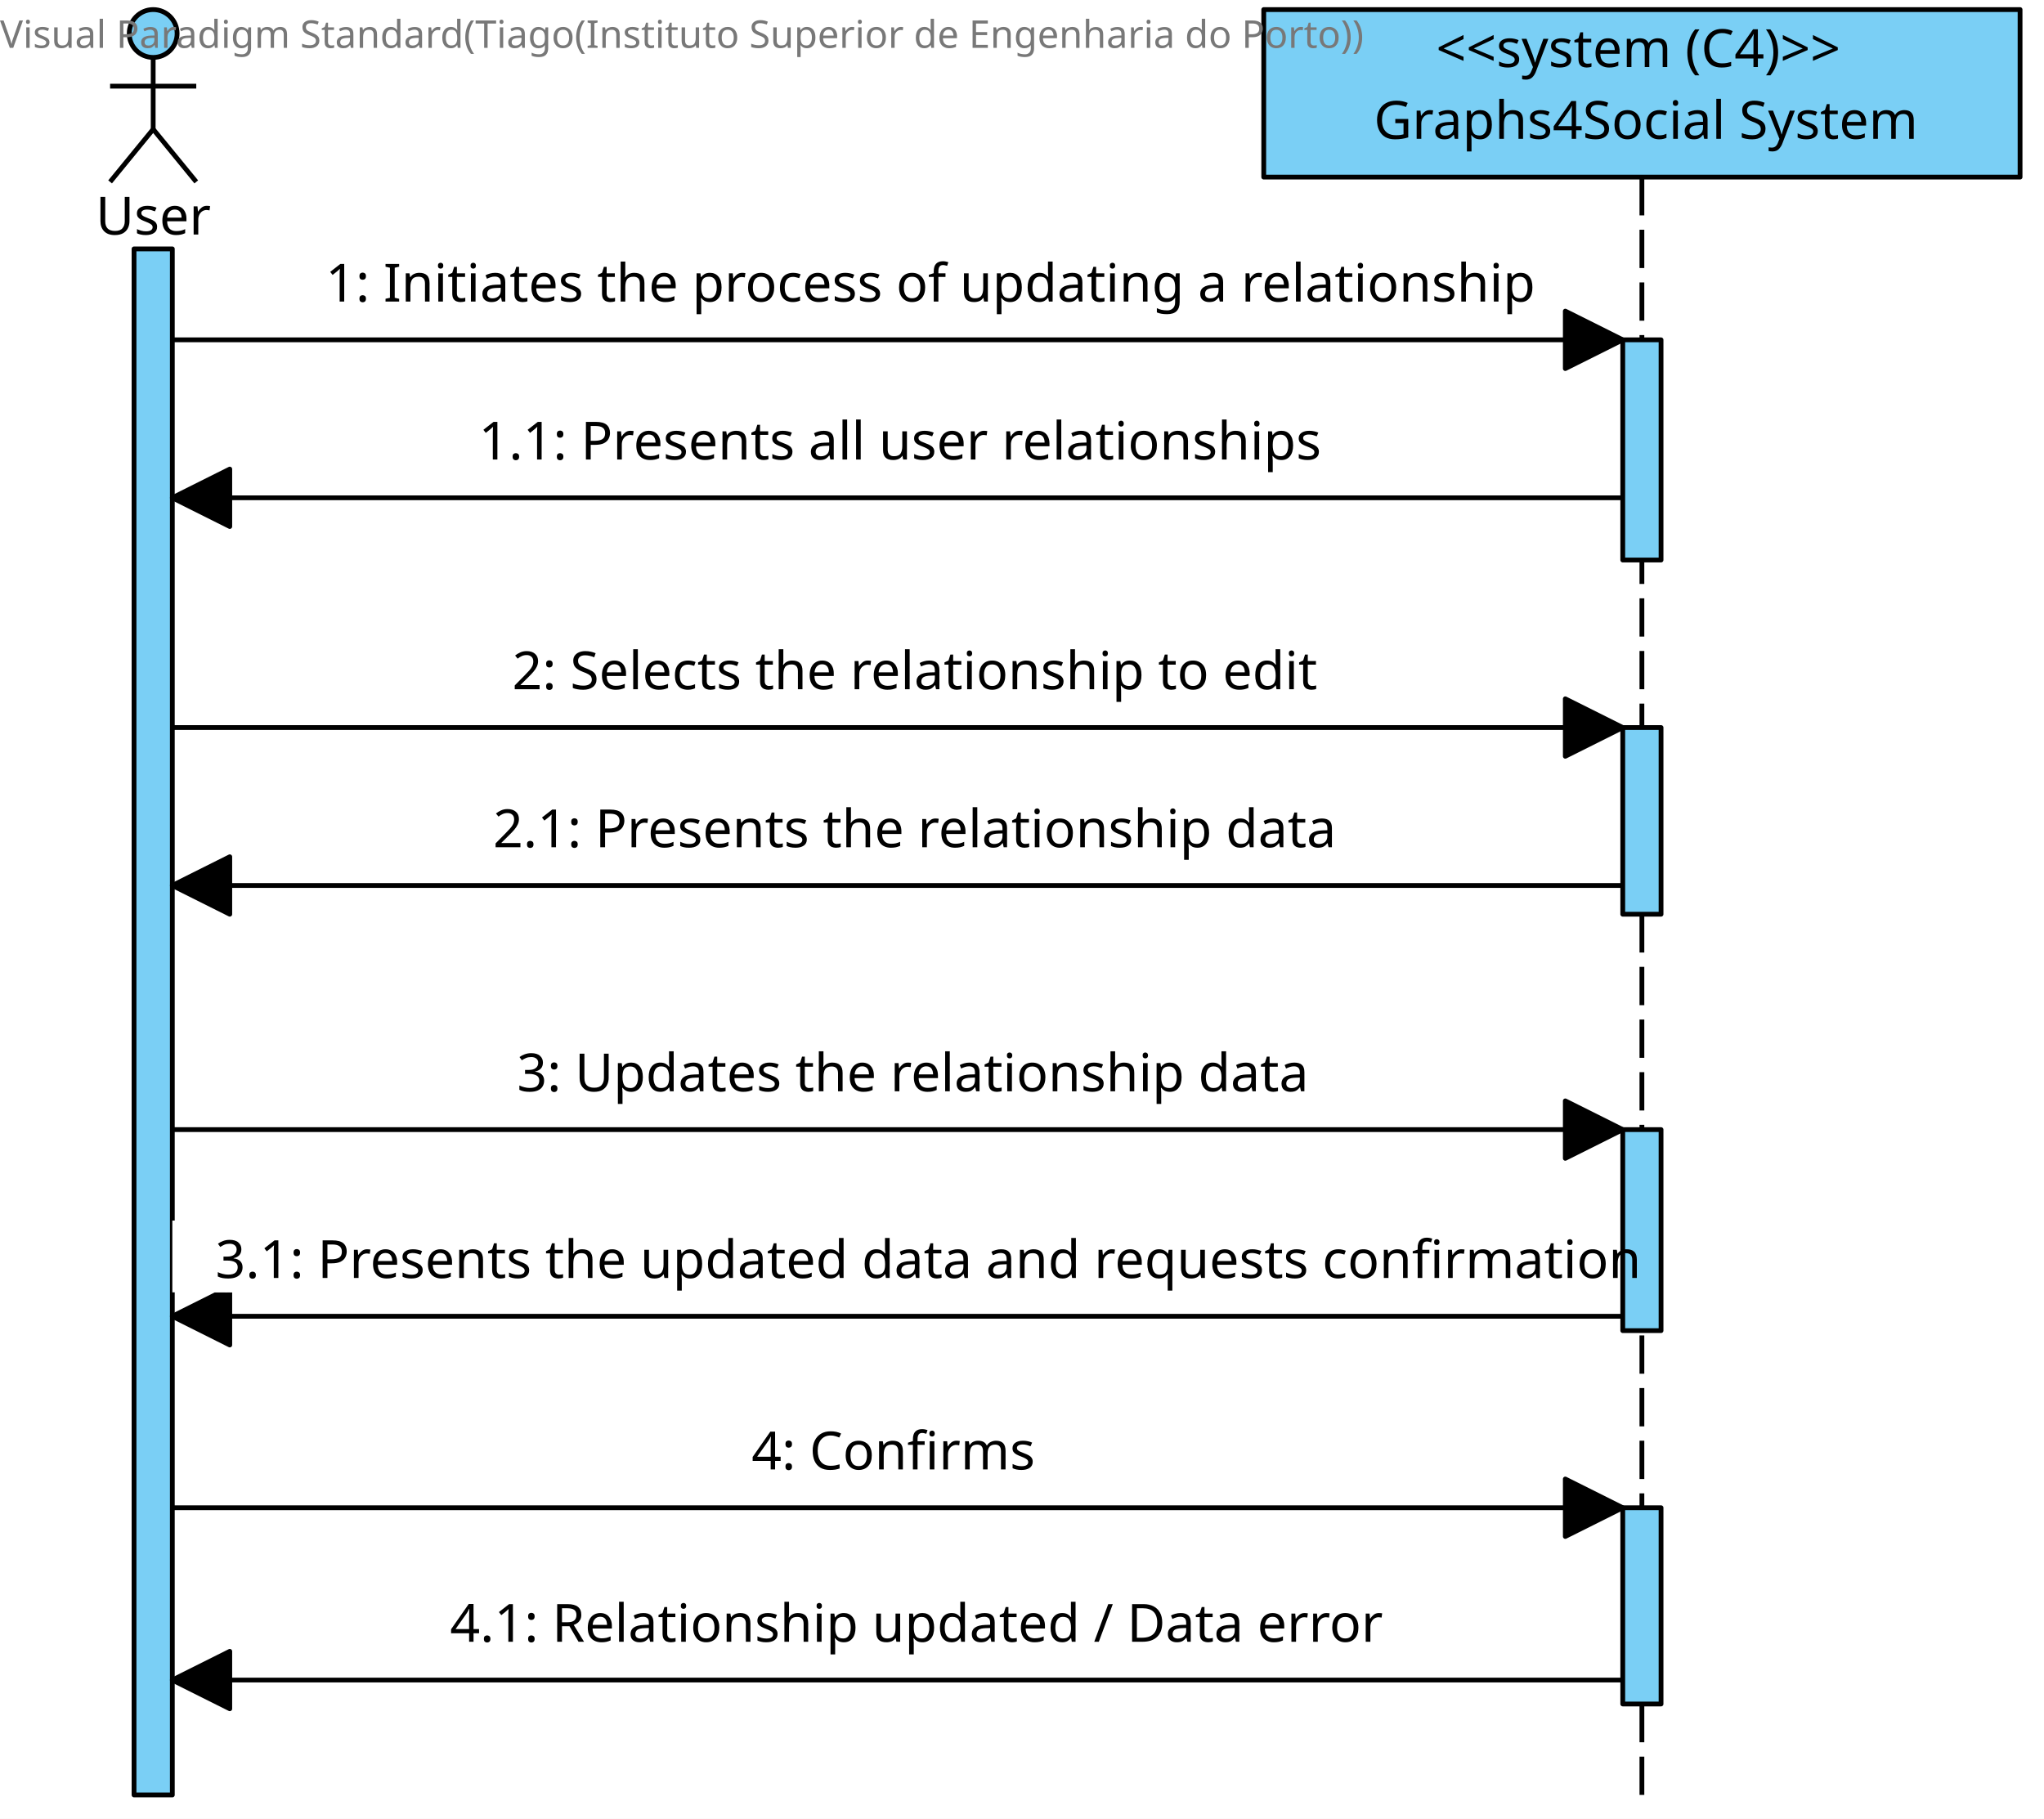
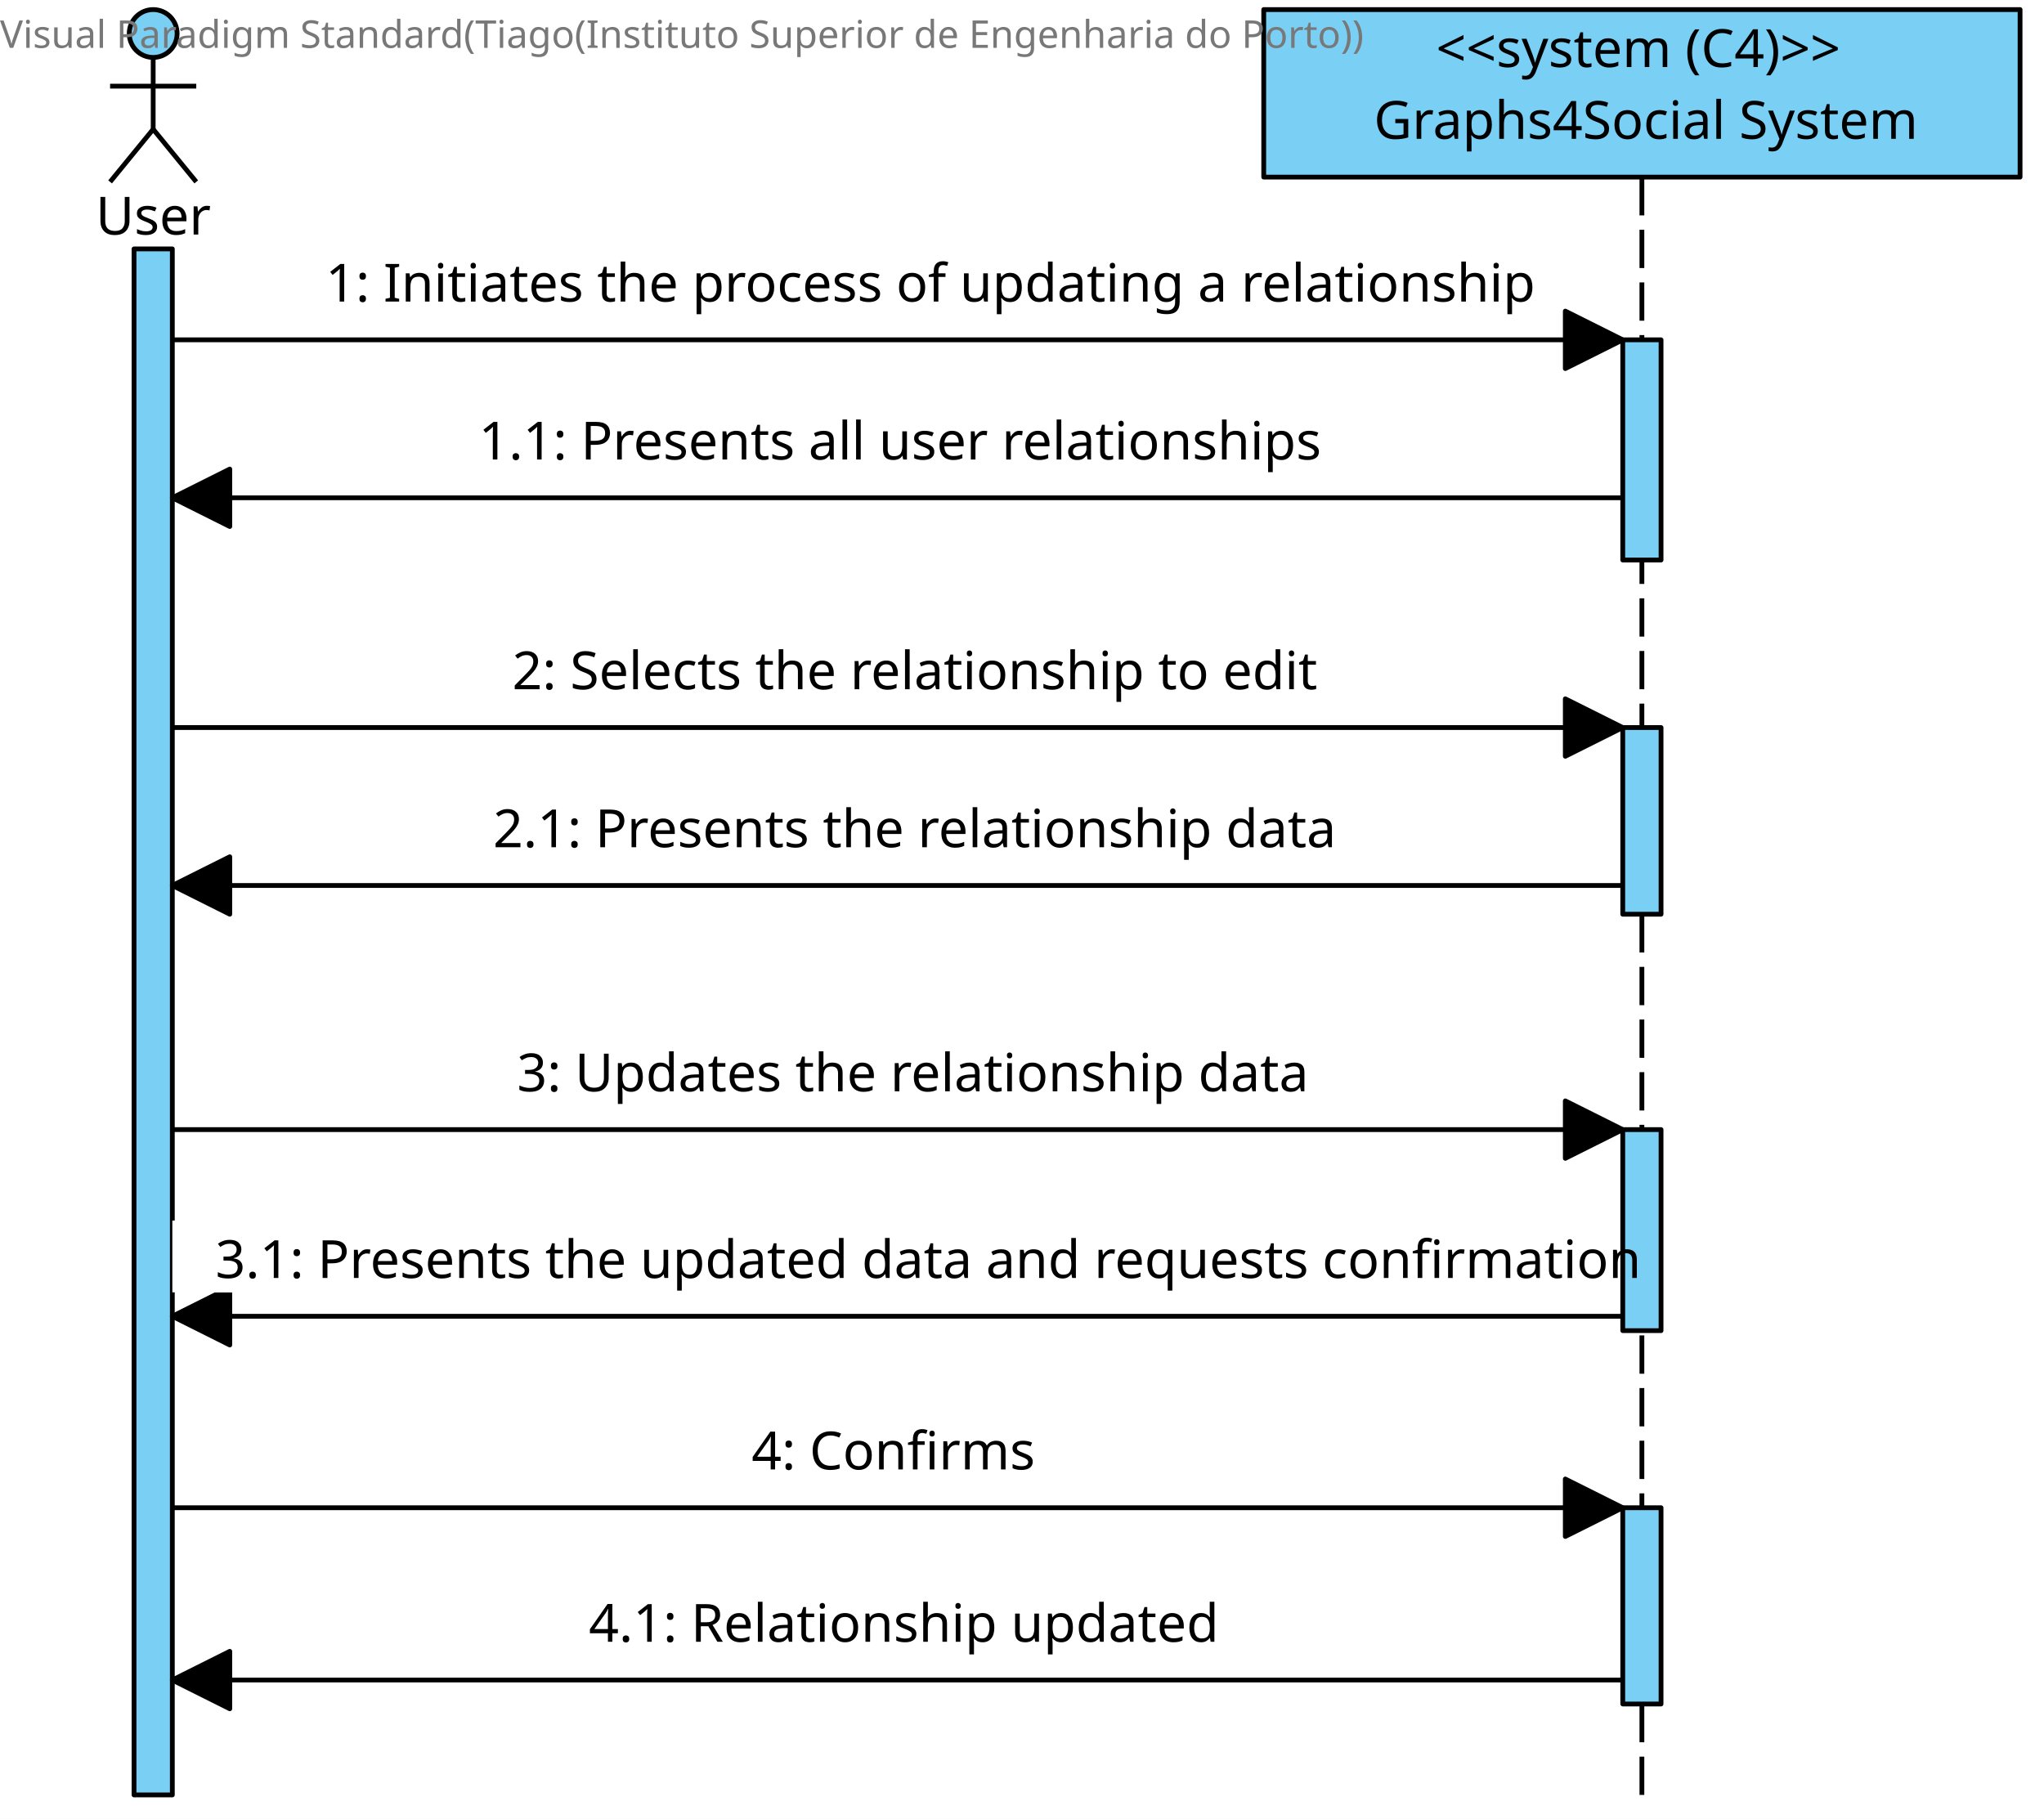
<svg xmlns="http://www.w3.org/2000/svg" fill-opacity="0" color-rendering="auto" color-interpolation="auto" text-rendering="auto" stroke="rgb(0,0,0)" stroke-linecap="square" width="427" stroke-miterlimit="10" shape-rendering="auto" stroke-opacity="0" fill="rgb(0,0,0)" stroke-dasharray="none" font-weight="normal" stroke-width="1" height="380" font-family="'Dialog'" font-style="normal" stroke-linejoin="miter" font-size="12px" stroke-dashoffset="0" image-rendering="auto">
  <defs id="genericDefs" />
  <g>
    <defs id="defs1">
      <clipPath clipPathUnits="userSpaceOnUse" id="clipPath1">
        <path d="M-7 -7 L71 -7 L71 385 L-7 385 L-7 -7 Z" />
      </clipPath>
      <clipPath clipPathUnits="userSpaceOnUse" id="clipPath2">
        <path d="M-7 -7 L170 -7 L170 385 L-7 385 L-7 -7 Z" />
      </clipPath>
      <clipPath clipPathUnits="userSpaceOnUse" id="clipPath3">
        <path d="M-7 -7 L19 -7 L19 57 L-7 57 L-7 -7 Z" />
      </clipPath>
      <clipPath clipPathUnits="userSpaceOnUse" id="clipPath4">
        <path d="M-7 -7 L19 -7 L19 50 L-7 50 L-7 -7 Z" />
      </clipPath>
      <clipPath clipPathUnits="userSpaceOnUse" id="clipPath5">
        <path d="M-7 -7 L19 -7 L19 53 L-7 53 L-7 -7 Z" />
      </clipPath>
      <clipPath clipPathUnits="userSpaceOnUse" id="clipPath6">
        <path d="M-7 -7 L19 -7 L19 52 L-7 52 L-7 -7 Z" />
      </clipPath>
      <clipPath clipPathUnits="userSpaceOnUse" id="clipPath7">
+         <path d="M-44 -15 L88 -15 L88 30 L-44 30 L-44 -15 Z" />
+       </clipPath>
+       <clipPath clipPathUnits="userSpaceOnUse" id="clipPath8">
        <path d="M-159 -30 L318 -30 L318 60 L-159 60 L-159 -30 Z" />
-       </clipPath>
-       <clipPath clipPathUnits="userSpaceOnUse" id="clipPath8">
-         <path d="M-44 -15 L88 -15 L88 30 L-44 30 L-44 -15 Z" />
      </clipPath>
      <clipPath clipPathUnits="userSpaceOnUse" id="clipPath9">
        <path d="M0 0 L407 0 L407 104 L0 104 L0 0 Z" />
      </clipPath>
      <clipPath clipPathUnits="userSpaceOnUse" id="clipPath10">
        <path d="M68 16 L68 31 L24 31 L24 16 ZM331 30 L331 45 L71 45 L71 30 ZM294 63 L294 78 L105 78 L105 63 ZM0 0 L0 104 L407 104 L407 11 L278 11 L278 0 Z" />
      </clipPath>
      <clipPath clipPathUnits="userSpaceOnUse" id="clipPath11">
        <path d="M294 30 L294 45 L105 45 L105 30 ZM290 78 L290 93 L111 93 L111 78 ZM0 0 L0 104 L407 104 L407 0 L331 0 L331 12 L71 12 L71 0 Z" />
      </clipPath>
      <clipPath clipPathUnits="userSpaceOnUse" id="clipPath12">
        <path d="M290 30 L290 45 L111 45 L111 30 ZM294 63 L294 78 L107 78 L107 63 ZM0 0 L0 104 L407 104 L407 0 Z" />
      </clipPath>
      <clipPath clipPathUnits="userSpaceOnUse" id="clipPath13">
        <path d="M294 30 L294 45 L107 45 L107 30 ZM289 81 L289 96 L113 96 L113 81 ZM0 0 L0 104 L407 104 L407 0 L290 0 L290 12 L111 12 L111 0 Z" />
      </clipPath>
      <clipPath clipPathUnits="userSpaceOnUse" id="clipPath14">
        <path d="M289 30 L289 45 L113 45 L113 30 ZM351 69 L351 84 L50 84 L50 69 ZM0 0 L0 104 L407 104 L407 0 Z" />
      </clipPath>
      <clipPath clipPathUnits="userSpaceOnUse" id="clipPath15">
        <path d="M351 30 L351 45 L50 45 L50 30 ZM239 70 L239 85 L162 85 L162 70 ZM0 0 L0 104 L407 104 L407 0 L289 0 L289 6 L113 6 L113 0 Z" />
      </clipPath>
      <clipPath clipPathUnits="userSpaceOnUse" id="clipPath16">
-         <path d="M239 30 L239 45 L162 45 L162 30 ZM303 66 L303 81 L99 81 L99 66 ZM0 0 L0 104 L407 104 L407 0 L351 0 L351 5 L50 5 L50 0 Z" />
+         <path d="M239 30 L239 45 L162 45 L162 30 ZM272 66 L272 81 L127 81 L127 66 ZM0 0 L0 104 L407 104 L407 0 L351 0 L351 5 L50 5 L50 0 Z" />
      </clipPath>
      <clipPath clipPathUnits="userSpaceOnUse" id="clipPath17">
-         <path d="M303 30 L303 45 L99 45 L99 30 ZM0 0 L0 104 L407 104 L407 0 L239 0 L239 9 L162 9 L162 0 Z" />
+         <path d="M272 30 L272 45 L127 45 L127 30 ZM0 0 L0 104 L407 104 L407 0 L239 0 L239 9 L162 9 L162 0 Z" />
      </clipPath>
      <clipPath clipPathUnits="userSpaceOnUse" id="clipPath18">
-         <path d="M-204 -15 L408 -15 L408 30 L-204 30 L-204 -15 Z" />
+         <path d="M-145 -15 L290 -15 L290 30 L-145 30 L-145 -15 Z" />
      </clipPath>
      <clipPath clipPathUnits="userSpaceOnUse" id="clipPath19">
        <path d="M-77 -15 L154 -15 L154 30 L-77 30 L-77 -15 Z" />
      </clipPath>
      <clipPath clipPathUnits="userSpaceOnUse" id="clipPath20">
        <path d="M-301 -15 L602 -15 L602 30 L-301 30 L-301 -15 Z" />
      </clipPath>
      <clipPath clipPathUnits="userSpaceOnUse" id="clipPath21">
        <path d="M-176 -15 L352 -15 L352 30 L-176 30 L-176 -15 Z" />
      </clipPath>
      <clipPath clipPathUnits="userSpaceOnUse" id="clipPath22">
        <path d="M-187 -15 L374 -15 L374 30 L-187 30 L-187 -15 Z" />
      </clipPath>
      <clipPath clipPathUnits="userSpaceOnUse" id="clipPath23">
        <path d="M-179 -15 L358 -15 L358 30 L-179 30 L-179 -15 Z" />
      </clipPath>
      <clipPath clipPathUnits="userSpaceOnUse" id="clipPath24">
        <path d="M-189 -15 L378 -15 L378 30 L-189 30 L-189 -15 Z" />
      </clipPath>
      <clipPath clipPathUnits="userSpaceOnUse" id="clipPath25">
        <path d="M-260 -15 L520 -15 L520 30 L-260 30 L-260 -15 Z" />
      </clipPath>
    </defs>
    <g fill="white" text-rendering="geometricPrecision" fill-opacity="1" stroke-opacity="1" stroke="white">
      <rect x="0" width="427" height="380" y="0" stroke="none" />
    </g>
    <g font-size="11px" transform="translate(2,2)" fill-opacity="1" fill="rgb(122,207,245)" text-rendering="geometricPrecision" image-rendering="optimizeQuality" font-family="sans-serif" stroke="rgb(122,207,245)" stroke-opacity="1">
      <circle r="5" clip-path="url(#clipPath1)" cx="30" cy="5" stroke="none" />
      <rect x="26" width="8" height="323" y="50" clip-path="url(#clipPath1)" stroke="none" />
    </g>
    <g stroke-linecap="butt" font-size="11px" transform="translate(2,2)" fill-opacity="1" fill="black" text-rendering="geometricPrecision" image-rendering="optimizeQuality" font-family="sans-serif" stroke-linejoin="round" stroke="black" stroke-opacity="1" stroke-miterlimit="0">
      <circle fill="none" r="5" clip-path="url(#clipPath1)" cx="30" cy="5" />
      <rect fill="none" x="26" width="8" height="323" y="50" clip-path="url(#clipPath1)" />
      <line y2="25" fill="none" x1="30" clip-path="url(#clipPath1)" x2="30" y1="10" />
      <line y2="36" fill="none" x1="30" clip-path="url(#clipPath1)" x2="21" y1="25" />
      <line y2="36" fill="none" x1="30" clip-path="url(#clipPath1)" x2="39" y1="25" />
      <line y2="16" fill="none" x1="21" clip-path="url(#clipPath1)" x2="39" y1="16" />
    </g>
    <g font-size="11px" transform="translate(264,2)" fill-opacity="1" fill="rgb(122,207,245)" text-rendering="geometricPrecision" image-rendering="optimizeQuality" font-family="sans-serif" stroke="rgb(122,207,245)" stroke-opacity="1">
      <rect x="0" width="158" height="35" y="0" clip-path="url(#clipPath2)" stroke="none" />
    </g>
    <g stroke-linecap="butt" font-size="11px" transform="translate(264,2)" fill-opacity="1" fill="black" text-rendering="geometricPrecision" image-rendering="optimizeQuality" font-family="sans-serif" stroke-linejoin="round" stroke="black" stroke-opacity="1" stroke-miterlimit="0">
      <rect fill="none" x="0" width="158" height="35" y="0" clip-path="url(#clipPath2)" />
      <line clip-path="url(#clipPath2)" fill="none" x1="79" x2="79" y1="35" y2="374" stroke-linejoin="bevel" stroke-dasharray="8,3" />
    </g>
    <g font-size="11px" transform="translate(339,71)" fill-opacity="1" fill="rgb(122,207,245)" text-rendering="geometricPrecision" image-rendering="optimizeQuality" font-family="sans-serif" stroke="rgb(122,207,245)" stroke-opacity="1">
      <rect x="0" width="8" height="46" y="0" clip-path="url(#clipPath3)" stroke="none" />
    </g>
    <g stroke-linecap="butt" font-size="11px" transform="translate(339,71)" fill-opacity="1" fill="black" text-rendering="geometricPrecision" image-rendering="optimizeQuality" font-family="sans-serif" stroke-linejoin="round" stroke="black" stroke-opacity="1" stroke-miterlimit="0">
      <rect fill="none" x="0" width="8" height="46" y="0" clip-path="url(#clipPath3)" />
    </g>
    <g font-size="11px" transform="translate(339,152)" fill-opacity="1" fill="rgb(122,207,245)" text-rendering="geometricPrecision" image-rendering="optimizeQuality" font-family="sans-serif" stroke="rgb(122,207,245)" stroke-opacity="1">
      <rect x="0" width="8" height="39" y="0" clip-path="url(#clipPath4)" stroke="none" />
    </g>
    <g stroke-linecap="butt" font-size="11px" transform="translate(339,152)" fill-opacity="1" fill="black" text-rendering="geometricPrecision" image-rendering="optimizeQuality" font-family="sans-serif" stroke-linejoin="round" stroke="black" stroke-opacity="1" stroke-miterlimit="0">
      <rect fill="none" x="0" width="8" height="39" y="0" clip-path="url(#clipPath4)" />
    </g>
    <g font-size="11px" transform="translate(339,236)" fill-opacity="1" fill="rgb(122,207,245)" text-rendering="geometricPrecision" image-rendering="optimizeQuality" font-family="sans-serif" stroke="rgb(122,207,245)" stroke-opacity="1">
      <rect x="0" width="8" height="42" y="0" clip-path="url(#clipPath5)" stroke="none" />
    </g>
    <g stroke-linecap="butt" font-size="11px" transform="translate(339,236)" fill-opacity="1" fill="black" text-rendering="geometricPrecision" image-rendering="optimizeQuality" font-family="sans-serif" stroke-linejoin="round" stroke="black" stroke-opacity="1" stroke-miterlimit="0">
      <rect fill="none" x="0" width="8" height="42" y="0" clip-path="url(#clipPath5)" />
    </g>
    <g font-size="11px" transform="translate(339,315)" fill-opacity="1" fill="rgb(122,207,245)" text-rendering="geometricPrecision" image-rendering="optimizeQuality" font-family="sans-serif" stroke="rgb(122,207,245)" stroke-opacity="1">
      <rect x="0" width="8" height="41" y="0" clip-path="url(#clipPath6)" stroke="none" />
    </g>
    <g stroke-linecap="butt" font-size="11px" transform="translate(339,315)" fill-opacity="1" fill="black" text-rendering="geometricPrecision" image-rendering="optimizeQuality" font-family="sans-serif" stroke-linejoin="round" stroke="black" stroke-opacity="1" stroke-miterlimit="0">
      <rect fill="none" x="0" width="8" height="41" y="0" clip-path="url(#clipPath6)" />
    </g>
+     <g font-size="11px" transform="translate(10,37)" fill-opacity="1" fill="black" text-rendering="geometricPrecision" image-rendering="optimizeQuality" font-family="sans-serif" stroke="black" stroke-opacity="1">
+       <text x="10" xml:space="preserve" y="12" clip-path="url(#clipPath7)" stroke="none">User</text>
+     </g>
    <g font-size="11px" transform="translate(264,2)" fill-opacity="1" fill="black" text-rendering="geometricPrecision" image-rendering="optimizeQuality" font-family="sans-serif" stroke="black" stroke-opacity="1">
-       <text x="36" xml:space="preserve" y="12" clip-path="url(#clipPath7)" stroke="none">&lt;&lt;system (C4)&gt;&gt;</text>
-       <text x="23" xml:space="preserve" y="27" clip-path="url(#clipPath7)" stroke="none">Graphs4Social System</text>
-     </g>
-     <g font-size="11px" transform="translate(10,37)" fill-opacity="1" fill="black" text-rendering="geometricPrecision" image-rendering="optimizeQuality" font-family="sans-serif" stroke="black" stroke-opacity="1">
-       <text x="10" xml:space="preserve" y="12" clip-path="url(#clipPath8)" stroke="none">User</text>
+       <text x="36" xml:space="preserve" y="12" clip-path="url(#clipPath8)" stroke="none">&lt;&lt;system (C4)&gt;&gt;</text>
+       <text x="23" xml:space="preserve" y="27" clip-path="url(#clipPath8)" stroke="none">Graphs4Social System</text>
    </g>
    <g stroke-linecap="butt" font-size="11px" transform="translate(-14,21)" fill-opacity="1" fill="black" text-rendering="geometricPrecision" image-rendering="optimizeQuality" font-family="sans-serif" stroke-linejoin="round" stroke="black" stroke-opacity="1">
      <line y2="50" fill="none" x1="50" clip-path="url(#clipPath10)" x2="353" y1="50" />
      <polygon points=" 353 50 341 44 341 56" clip-path="url(#clipPath10)" stroke="none" />
      <polygon fill="none" points=" 353 50 341 44 341 56" clip-path="url(#clipPath10)" />
    </g>
    <g stroke-linecap="butt" font-size="11px" transform="translate(-14,54)" fill-opacity="1" fill="black" text-rendering="geometricPrecision" image-rendering="optimizeQuality" font-family="sans-serif" stroke-linejoin="round" stroke="black" stroke-opacity="1">
      <line y2="50" fill="none" x1="353" clip-path="url(#clipPath11)" x2="50" y1="50" />
      <polygon points=" 50 50 62 56 62 44" clip-path="url(#clipPath11)" stroke="none" />
      <polygon fill="none" points=" 50 50 62 56 62 44" clip-path="url(#clipPath11)" />
    </g>
    <g stroke-linecap="butt" font-size="11px" transform="translate(-14,102)" fill-opacity="1" fill="black" text-rendering="geometricPrecision" image-rendering="optimizeQuality" font-family="sans-serif" stroke-linejoin="round" stroke="black" stroke-opacity="1">
      <line y2="50" fill="none" x1="50" clip-path="url(#clipPath12)" x2="353" y1="50" />
      <polygon points=" 353 50 341 44 341 56" clip-path="url(#clipPath12)" stroke="none" />
      <polygon fill="none" points=" 353 50 341 44 341 56" clip-path="url(#clipPath12)" />
    </g>
    <g stroke-linecap="butt" font-size="11px" transform="translate(-14,135)" fill-opacity="1" fill="black" text-rendering="geometricPrecision" image-rendering="optimizeQuality" font-family="sans-serif" stroke-linejoin="round" stroke="black" stroke-opacity="1">
      <line y2="50" fill="none" x1="353" clip-path="url(#clipPath13)" x2="50" y1="50" />
      <polygon points=" 50 50 62 56 62 44" clip-path="url(#clipPath13)" stroke="none" />
      <polygon fill="none" points=" 50 50 62 56 62 44" clip-path="url(#clipPath13)" />
    </g>
    <g stroke-linecap="butt" font-size="11px" transform="translate(-14,186)" fill-opacity="1" fill="black" text-rendering="geometricPrecision" image-rendering="optimizeQuality" font-family="sans-serif" stroke-linejoin="round" stroke="black" stroke-opacity="1">
      <line y2="50" fill="none" x1="50" clip-path="url(#clipPath14)" x2="353" y1="50" />
      <polygon points=" 353 50 341 44 341 56" clip-path="url(#clipPath14)" stroke="none" />
      <polygon fill="none" points=" 353 50 341 44 341 56" clip-path="url(#clipPath14)" />
    </g>
    <g stroke-linecap="butt" font-size="11px" transform="translate(-14,225)" fill-opacity="1" fill="black" text-rendering="geometricPrecision" image-rendering="optimizeQuality" font-family="sans-serif" stroke-linejoin="round" stroke="black" stroke-opacity="1">
      <line y2="50" fill="none" x1="353" clip-path="url(#clipPath15)" x2="50" y1="50" />
      <polygon points=" 50 50 62 56 62 44" clip-path="url(#clipPath15)" stroke="none" />
      <polygon fill="none" points=" 50 50 62 56 62 44" clip-path="url(#clipPath15)" />
    </g>
    <g stroke-linecap="butt" font-size="11px" transform="translate(-14,265)" fill-opacity="1" fill="black" text-rendering="geometricPrecision" image-rendering="optimizeQuality" font-family="sans-serif" stroke-linejoin="round" stroke="black" stroke-opacity="1">
      <line y2="50" fill="none" x1="50" clip-path="url(#clipPath16)" x2="353" y1="50" />
      <polygon points=" 353 50 341 44 341 56" clip-path="url(#clipPath16)" stroke="none" />
      <polygon fill="none" points=" 353 50 341 44 341 56" clip-path="url(#clipPath16)" />
    </g>
    <g stroke-linecap="butt" font-size="11px" transform="translate(-14,301)" fill-opacity="1" fill="black" text-rendering="geometricPrecision" image-rendering="optimizeQuality" font-family="sans-serif" stroke-linejoin="round" stroke="black" stroke-opacity="1">
      <line y2="50" fill="none" x1="353" clip-path="url(#clipPath17)" x2="50" y1="50" />
      <polygon points=" 50 50 62 56 62 44" clip-path="url(#clipPath17)" stroke="none" />
      <polygon fill="none" points=" 50 50 62 56 62 44" clip-path="url(#clipPath17)" />
    </g>
-     <g font-size="11px" transform="translate(85,331)" fill-opacity="1" fill="white" text-rendering="geometricPrecision" image-rendering="optimizeQuality" font-family="sans-serif" stroke="white" stroke-opacity="1">
-       <rect x="0" width="204" height="15" y="0" clip-path="url(#clipPath18)" stroke="none" />
-       <text fill="black" x="9" xml:space="preserve" y="12" clip-path="url(#clipPath18)" stroke="none">4.1: Relationship updated / Data error</text>
+     <g font-size="11px" transform="translate(113,331)" fill-opacity="1" fill="white" text-rendering="geometricPrecision" image-rendering="optimizeQuality" font-family="sans-serif" stroke="white" stroke-opacity="1">
+       <rect x="0" width="145" height="15" y="0" clip-path="url(#clipPath18)" stroke="none" />
+       <text fill="black" x="10" xml:space="preserve" y="12" clip-path="url(#clipPath18)" stroke="none">4.1: Relationship updated</text>
    </g>
    <g font-size="11px" transform="translate(148,295)" fill-opacity="1" fill="white" text-rendering="geometricPrecision" image-rendering="optimizeQuality" font-family="sans-serif" stroke="white" stroke-opacity="1">
      <rect x="0" width="77" height="15" y="0" clip-path="url(#clipPath19)" stroke="none" />
      <text fill="black" x="9" xml:space="preserve" y="12" clip-path="url(#clipPath19)" stroke="none">4: Confirms</text>
    </g>
    <g font-size="11px" transform="translate(36,255)" fill-opacity="1" fill="white" text-rendering="geometricPrecision" image-rendering="optimizeQuality" font-family="sans-serif" stroke="white" stroke-opacity="1">
      <rect x="0" width="301" height="15" y="0" clip-path="url(#clipPath20)" stroke="none" />
      <text fill="black" x="9" xml:space="preserve" y="12" clip-path="url(#clipPath20)" stroke="none">3.1: Presents the updated data and requests confirmation</text>
    </g>
    <g font-size="11px" transform="translate(99,216)" fill-opacity="1" fill="white" text-rendering="geometricPrecision" image-rendering="optimizeQuality" font-family="sans-serif" stroke="white" stroke-opacity="1">
      <rect x="0" width="176" height="15" y="0" clip-path="url(#clipPath21)" stroke="none" />
      <text fill="black" x="9" xml:space="preserve" y="12" clip-path="url(#clipPath21)" stroke="none">3: Updates the relationship data</text>
    </g>
    <g font-size="11px" transform="translate(93,165)" fill-opacity="1" fill="white" text-rendering="geometricPrecision" image-rendering="optimizeQuality" font-family="sans-serif" stroke="white" stroke-opacity="1">
      <rect x="0" width="187" height="15" y="0" clip-path="url(#clipPath22)" stroke="none" />
      <text fill="black" x="10" xml:space="preserve" y="12" clip-path="url(#clipPath22)" stroke="none">2.1: Presents the relationship data</text>
    </g>
    <g font-size="11px" transform="translate(97,132)" fill-opacity="1" fill="white" text-rendering="geometricPrecision" image-rendering="optimizeQuality" font-family="sans-serif" stroke="white" stroke-opacity="1">
      <rect x="0" width="179" height="15" y="0" clip-path="url(#clipPath23)" stroke="none" />
      <text fill="black" x="10" xml:space="preserve" y="12" clip-path="url(#clipPath23)" stroke="none">2: Selects the relationship to edit</text>
    </g>
    <g font-size="11px" transform="translate(91,84)" fill-opacity="1" fill="white" text-rendering="geometricPrecision" image-rendering="optimizeQuality" font-family="sans-serif" stroke="white" stroke-opacity="1">
      <rect x="0" width="189" height="15" y="0" clip-path="url(#clipPath24)" stroke="none" />
      <text fill="black" x="9" xml:space="preserve" y="12" clip-path="url(#clipPath24)" stroke="none">1.1: Presents all user relationships</text>
    </g>
    <g font-size="11px" transform="translate(57,51)" fill-opacity="1" fill="white" text-rendering="geometricPrecision" image-rendering="optimizeQuality" font-family="sans-serif" stroke="white" stroke-opacity="1">
      <rect x="0" width="260" height="15" y="0" clip-path="url(#clipPath25)" stroke="none" />
      <text fill="black" x="11" xml:space="preserve" y="12" clip-path="url(#clipPath25)" stroke="none">1: Initiates the process of updating a relationship</text>
    </g>
    <g font-size="8px" fill-opacity="1" fill="rgb(120,120,120)" text-rendering="geometricPrecision" image-rendering="optimizeQuality" stroke="rgb(120,120,120)" stroke-opacity="1">
      <text x="0" xml:space="preserve" y="10" stroke="none">Visual Paradigm Standard(Tiago(Instituto Superior de Engenharia do Porto))</text>
    </g>
  </g>
</svg>
